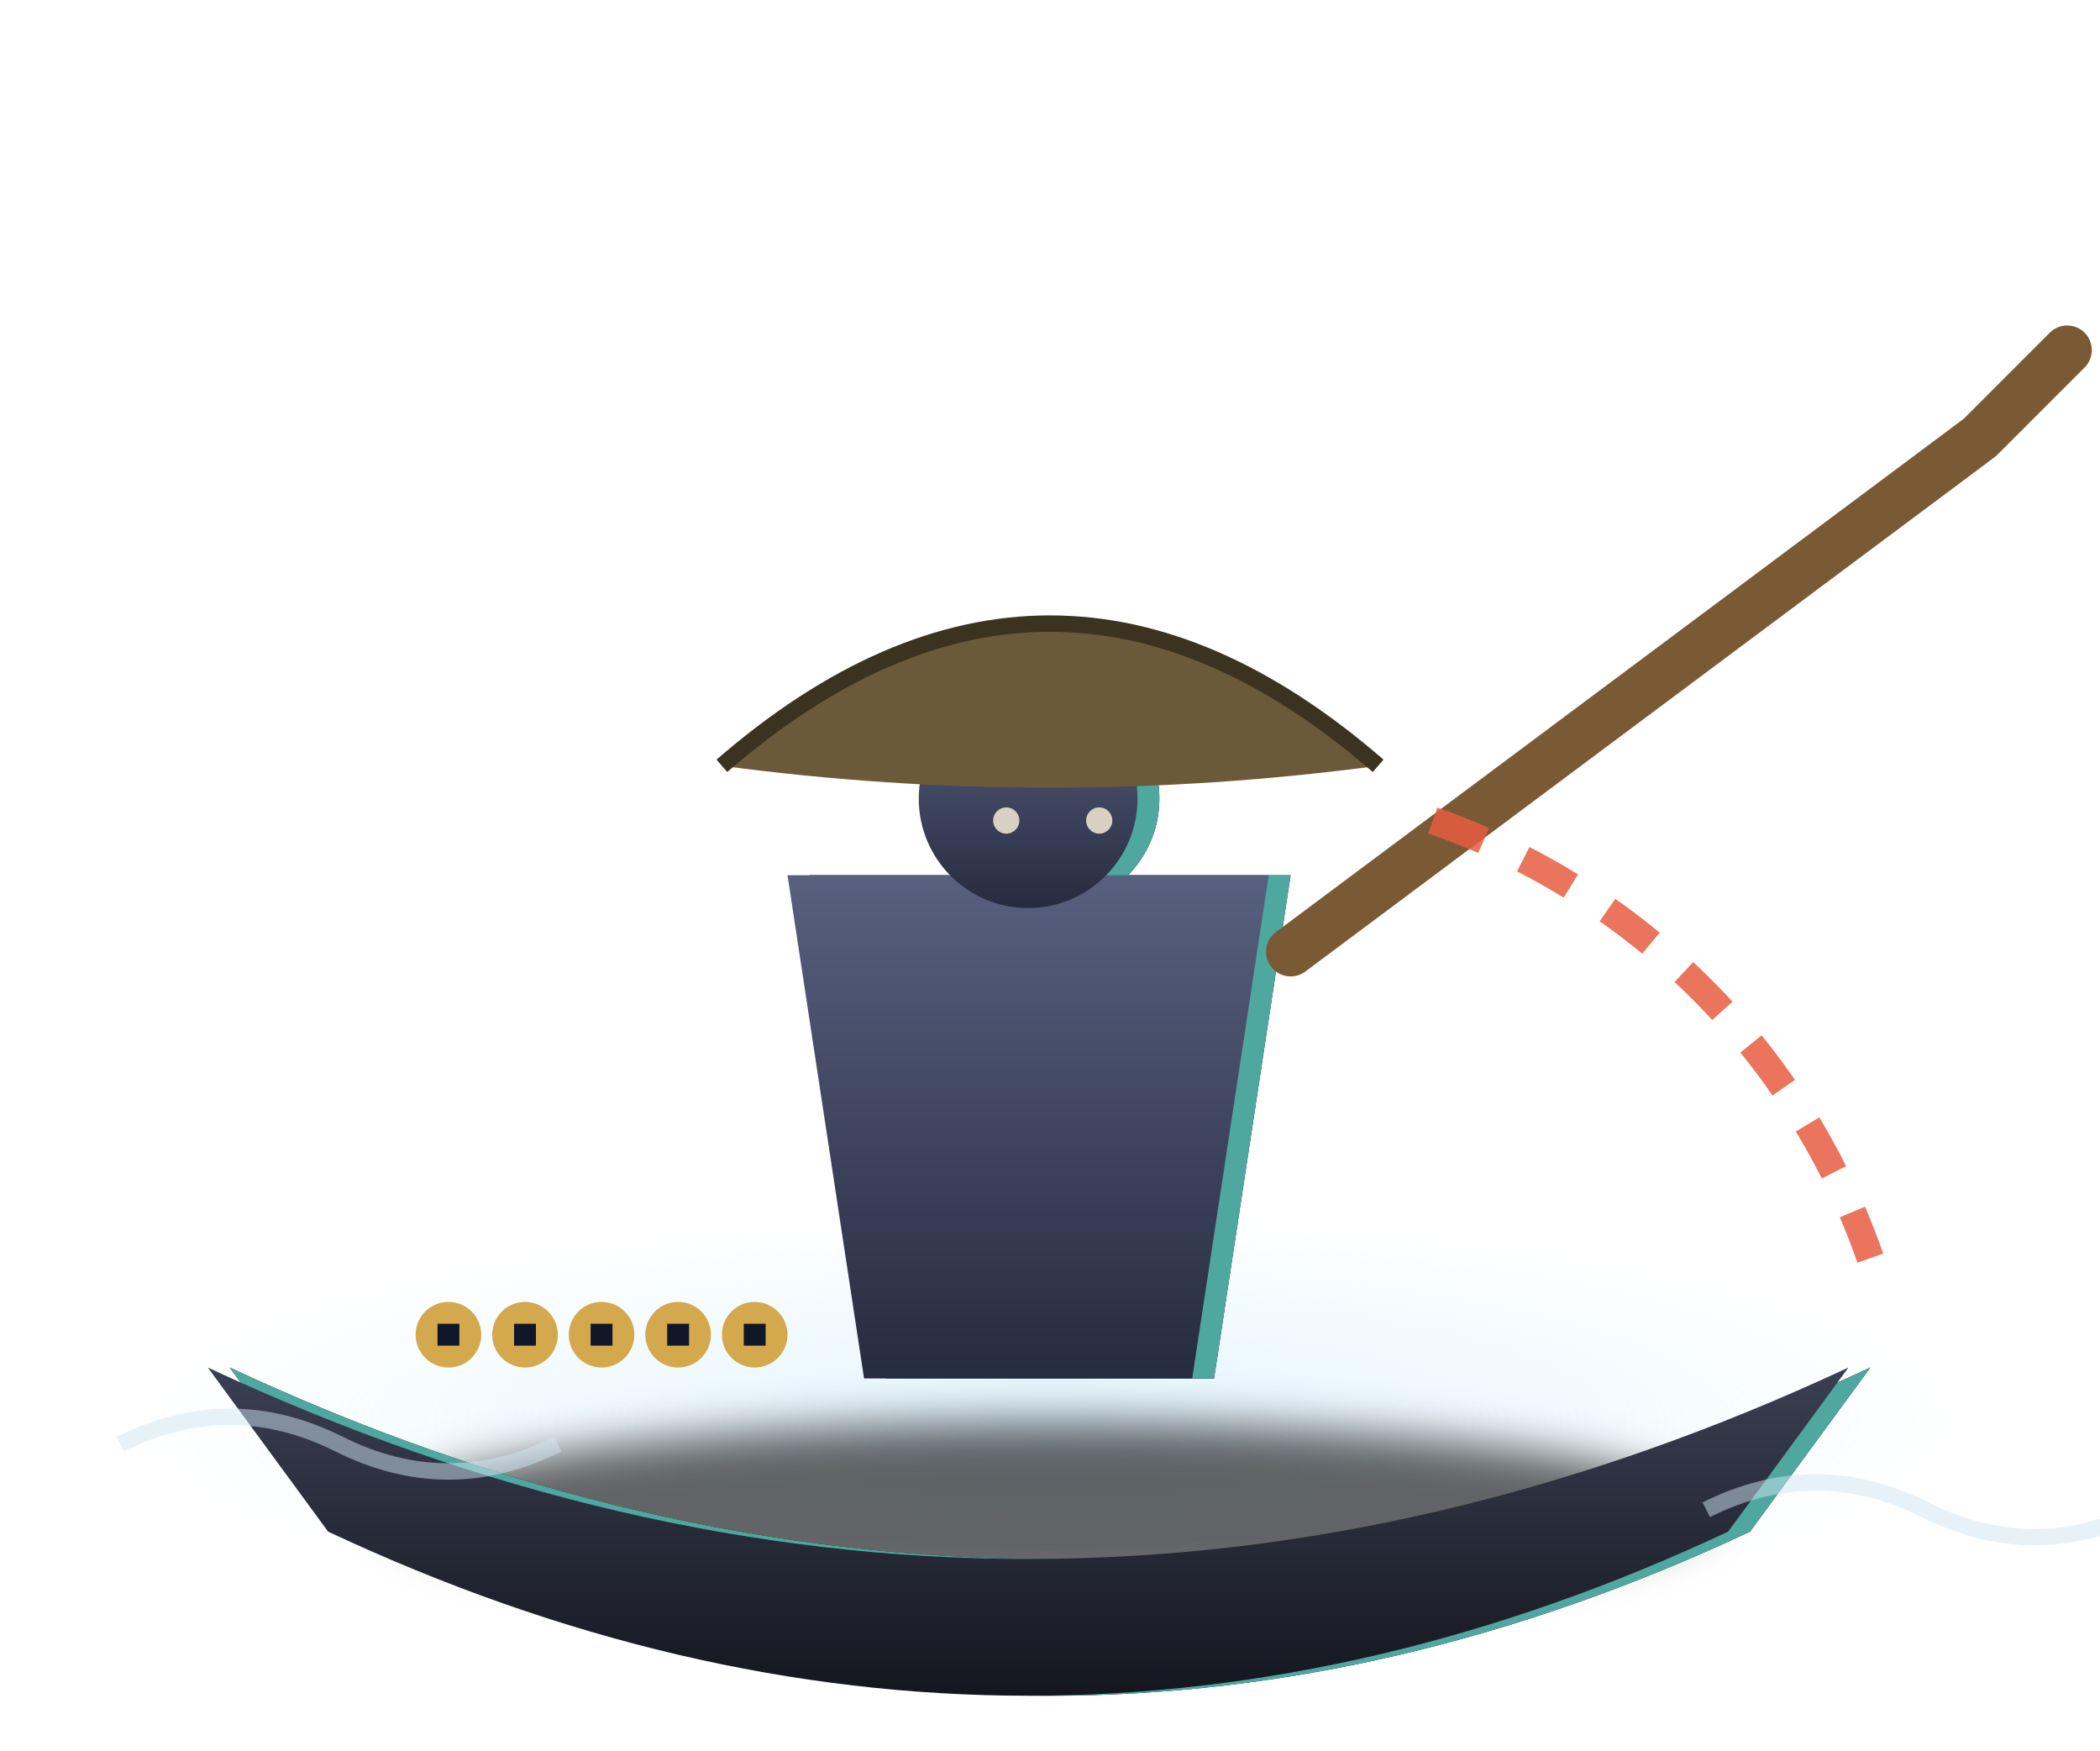
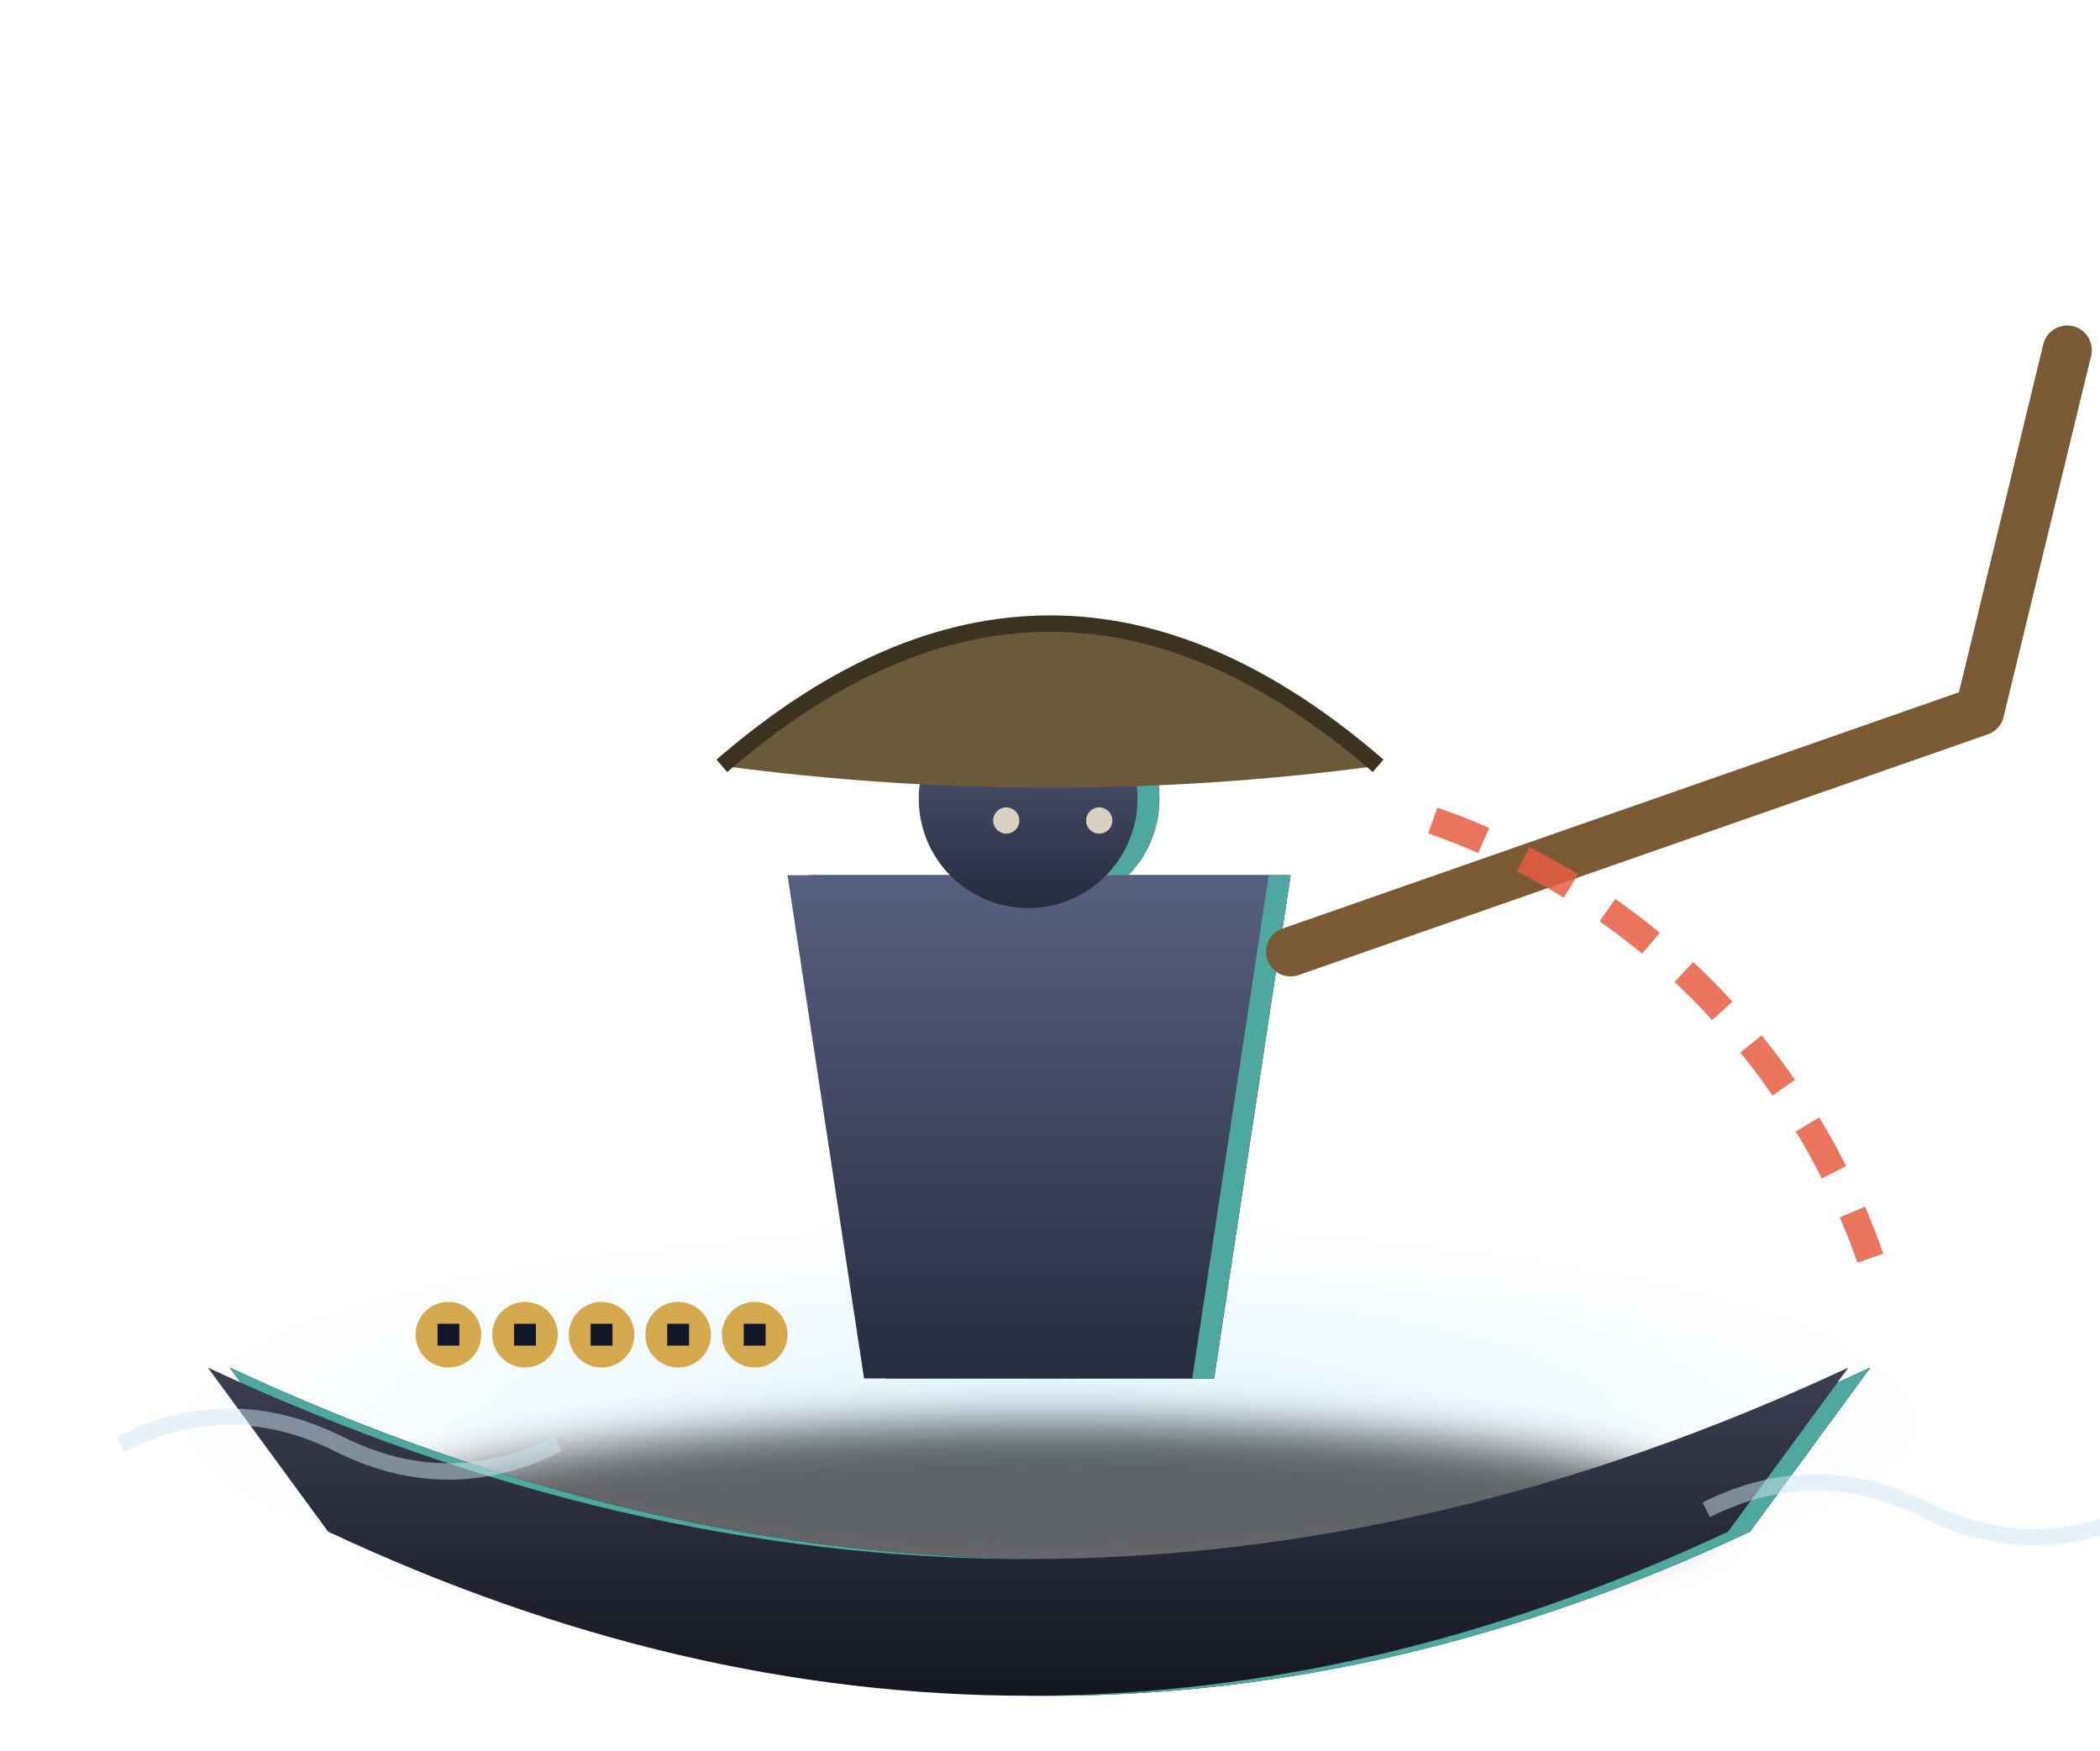
<svg xmlns="http://www.w3.org/2000/svg" xmlns:xlink="http://www.w3.org/1999/xlink" width="384" height="320" viewBox="0 0 384 320">
  <defs>
    <linearGradient id="hull" x1="0" y1="0" x2="0" y2="1">
      <stop offset="0" stop-color="#3B3F52" stop-opacity="1" />
      <stop offset="1" stop-color="#14161F" stop-opacity="1" />
    </linearGradient>
    <linearGradient id="robe" x1="0" y1="0" x2="0" y2="1">
      <stop offset="0" stop-color="#586080" stop-opacity="1" />
      <stop offset="1" stop-color="#262B3E" stop-opacity="1" />
    </linearGradient>
    <radialGradient id="mist">
      <stop offset="0" stop-color="#BFE8FF" stop-opacity="0.45" />
      <stop offset="1" stop-color="#BFE8FF" stop-opacity="0" />
    </radialGradient>
    <filter id="blur4" x="-50%" y="-50%" width="200%" height="200%">
      <feGaussianBlur stdDeviation="4" />
    </filter>
    <filter id="blur2" x="-50%" y="-50%" width="200%" height="200%">
      <feGaussianBlur stdDeviation="2" />
    </filter>
    <filter id="blur8" x="-80%" y="-80%" width="260%" height="260%">
      <feGaussianBlur stdDeviation="8" />
    </filter>
  </defs>
  <ellipse cx="192" cy="260" rx="170" ry="38" fill="url(#mist)" />
  <ellipse cx="192" cy="276" rx="120" ry="16" fill="#000" opacity="0.6" filter="url(#blur4)" />
  <g transform="translate(192,270)">
    <g id="hullg">
      <path d="M-150,-20 Q0,50 150,-20 L128,10 Q0,70 -128,10 Z" />
    </g>
    <use xlink:href="#hullg" fill="#4FA8A0" />
    <use xlink:href="#hullg" fill="url(#hull)" transform="translate(-4,0)" />
    <g id="old">
      <path d="M-30,-18 L30,-18 L44,-110 L-44,-110 Z" />
      <circle cx="0" cy="-124" r="20" />
    </g>
    <use xlink:href="#old" fill="#4FA8A0" />
    <use xlink:href="#old" fill="url(#robe)" transform="translate(-4,0)" />
    <path d="M-60,-130 Q0,-182 60,-130 Q0,-122 -60,-130 Z" fill="#6B5A3A" />
    <path d="M-60,-130 Q0,-182 60,-130" stroke="#3C3220" stroke-width="3" fill="none" />
    <circle cx="-8" cy="-120" r="2.4" fill="#D8D0C0" />
    <circle cx="9" cy="-120" r="2.4" fill="#D8D0C0" />
-     <path d="M44,-96 L170,-190 M170,-190 L186,-206" stroke="#7A5A34" stroke-width="9" stroke-linecap="round" />
+     <path d="M44,-96 L170,-140 M170,-140 L186,-206" stroke="#7A5A34" stroke-width="9" stroke-linecap="round" />
    <path d="M70,-120 A130,130 0 0 1 150,-40" stroke="#E85C41" stroke-width="5" fill="none" stroke-dasharray="10 8" opacity=".85" />
    <path d="M-170,-6 q20,-10 40,0 t40,0 M120,6 q20,-10 40,0 t40,0" stroke="#CFE6F2" stroke-width="3" fill="none" opacity=".5" />
    <circle cx="-110" cy="-26" r="6" fill="#D4A94E" />
    <rect x="-112" y="-28" width="4" height="4" fill="#0F1729" />
    <circle cx="-96" cy="-26" r="6" fill="#D4A94E" />
    <rect x="-98" y="-28" width="4" height="4" fill="#0F1729" />
    <circle cx="-82" cy="-26" r="6" fill="#D4A94E" />
    <rect x="-84" y="-28" width="4" height="4" fill="#0F1729" />
    <circle cx="-68" cy="-26" r="6" fill="#D4A94E" />
    <rect x="-70" y="-28" width="4" height="4" fill="#0F1729" />
    <circle cx="-54" cy="-26" r="6" fill="#D4A94E" />
    <rect x="-56" y="-28" width="4" height="4" fill="#0F1729" />
  </g>
</svg>
